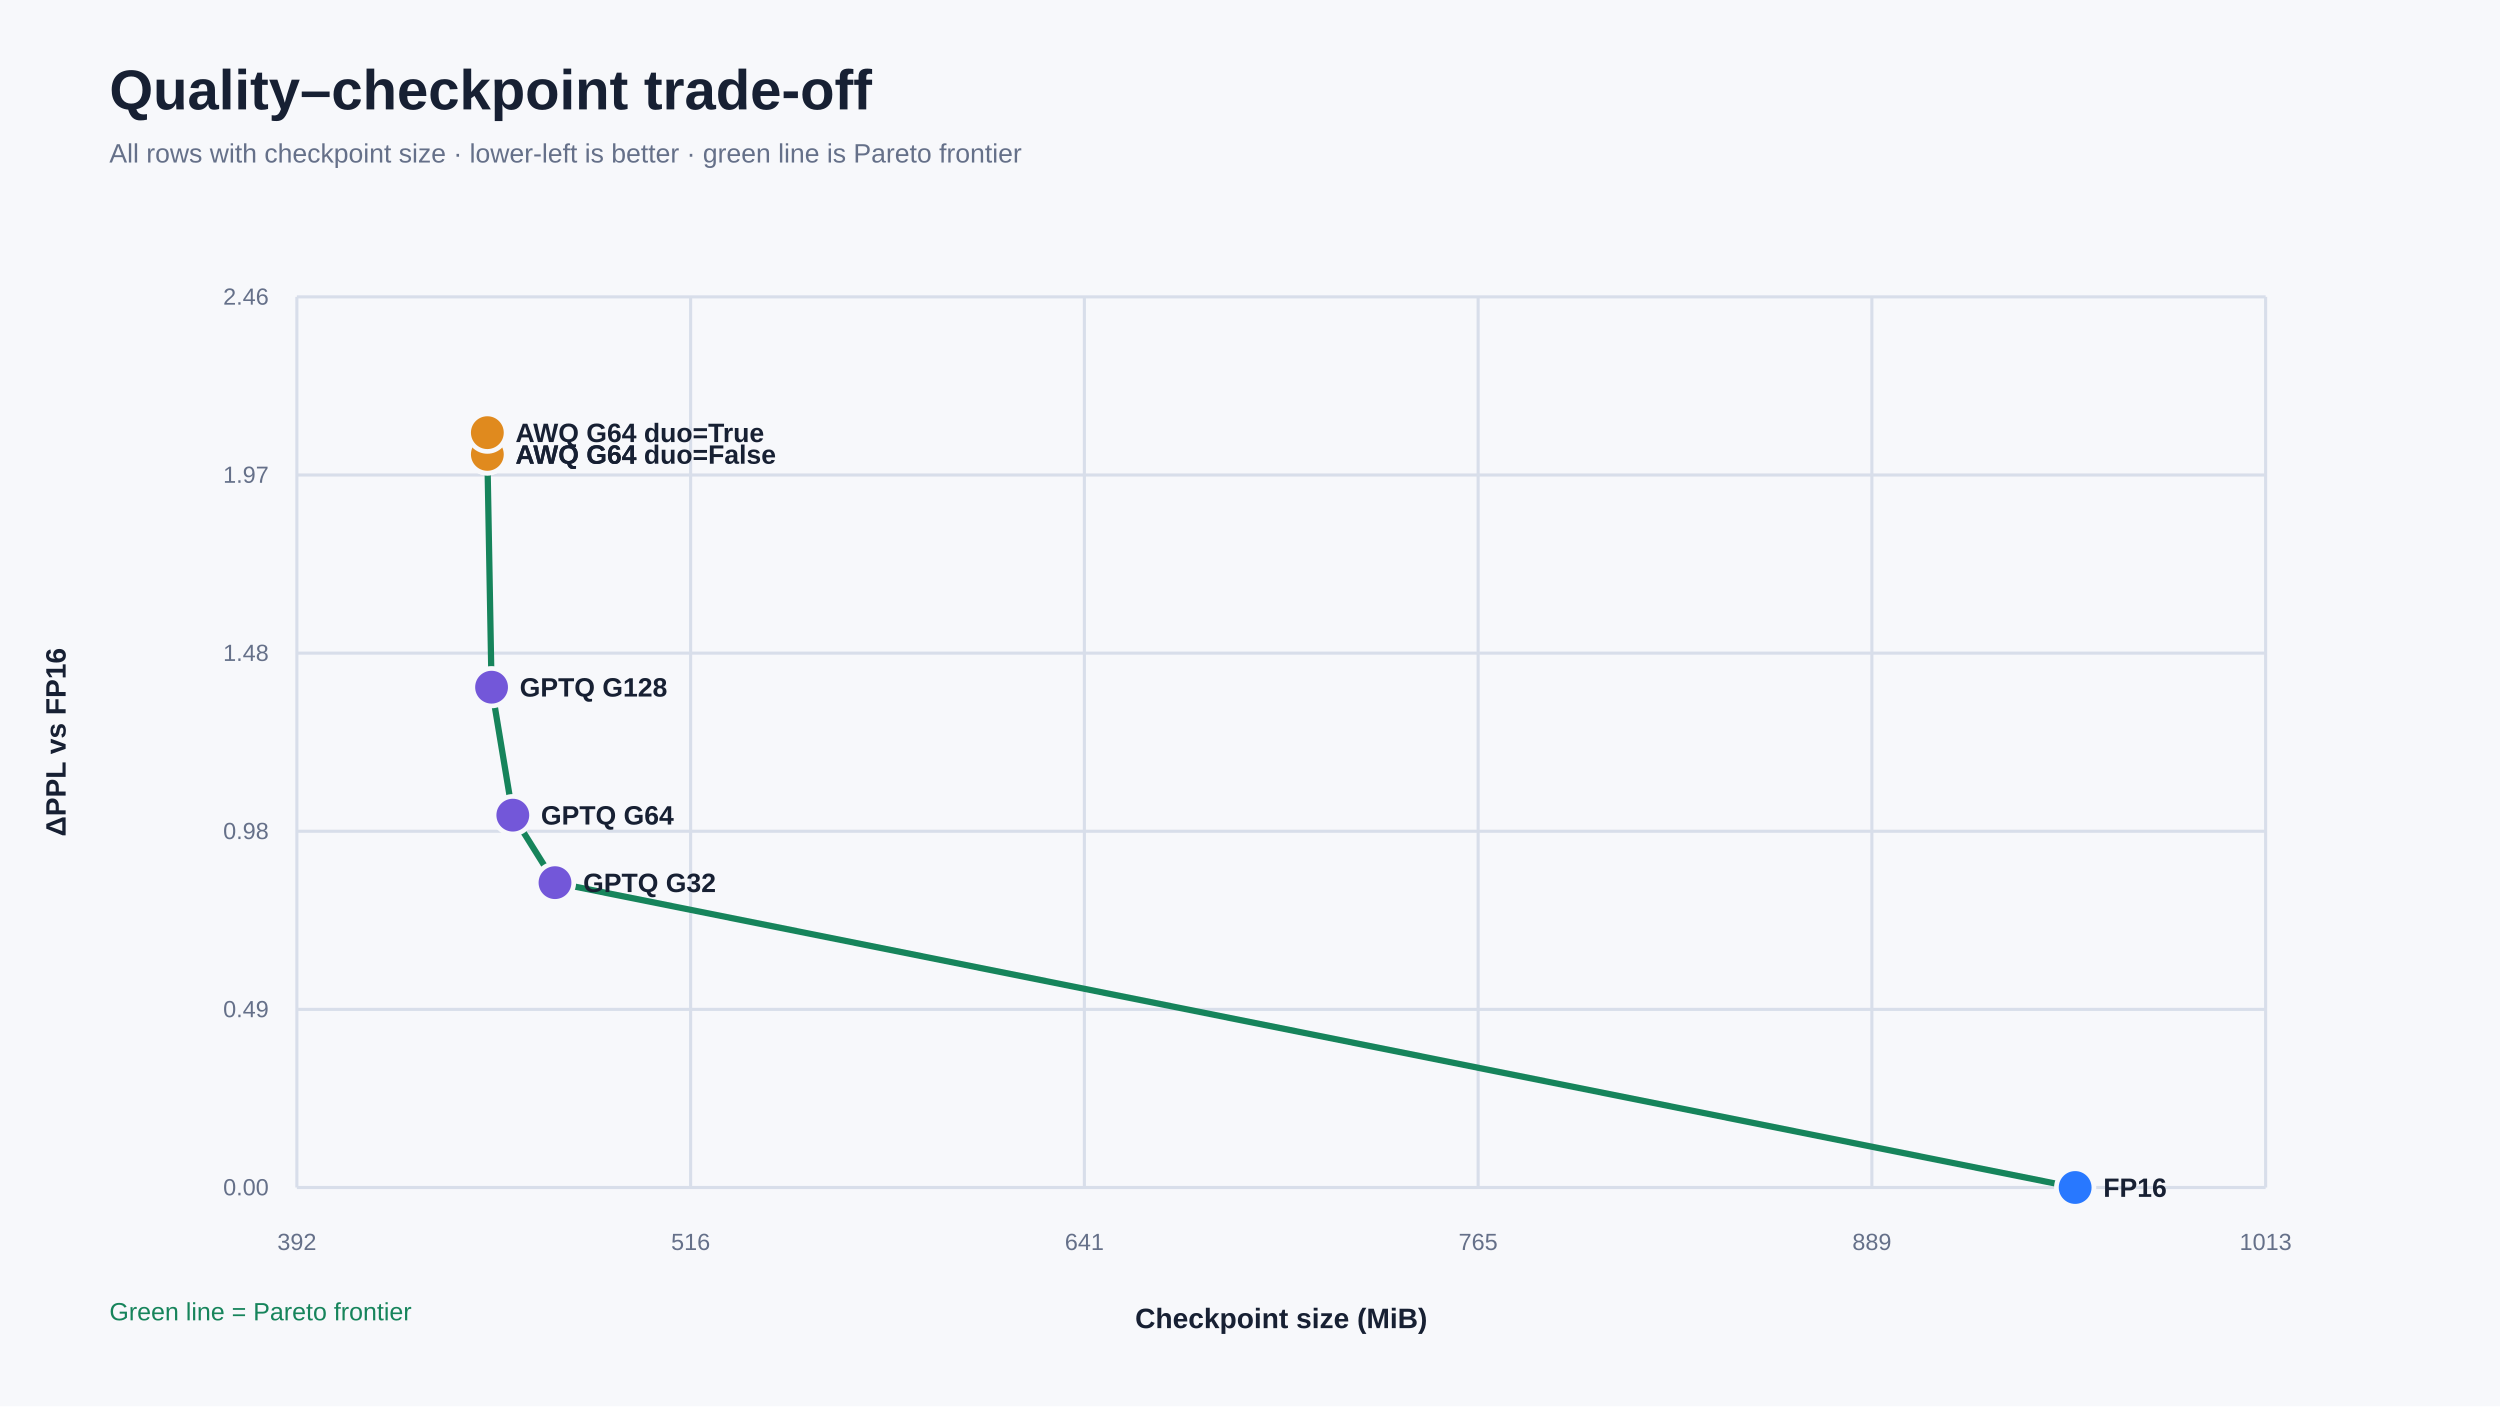
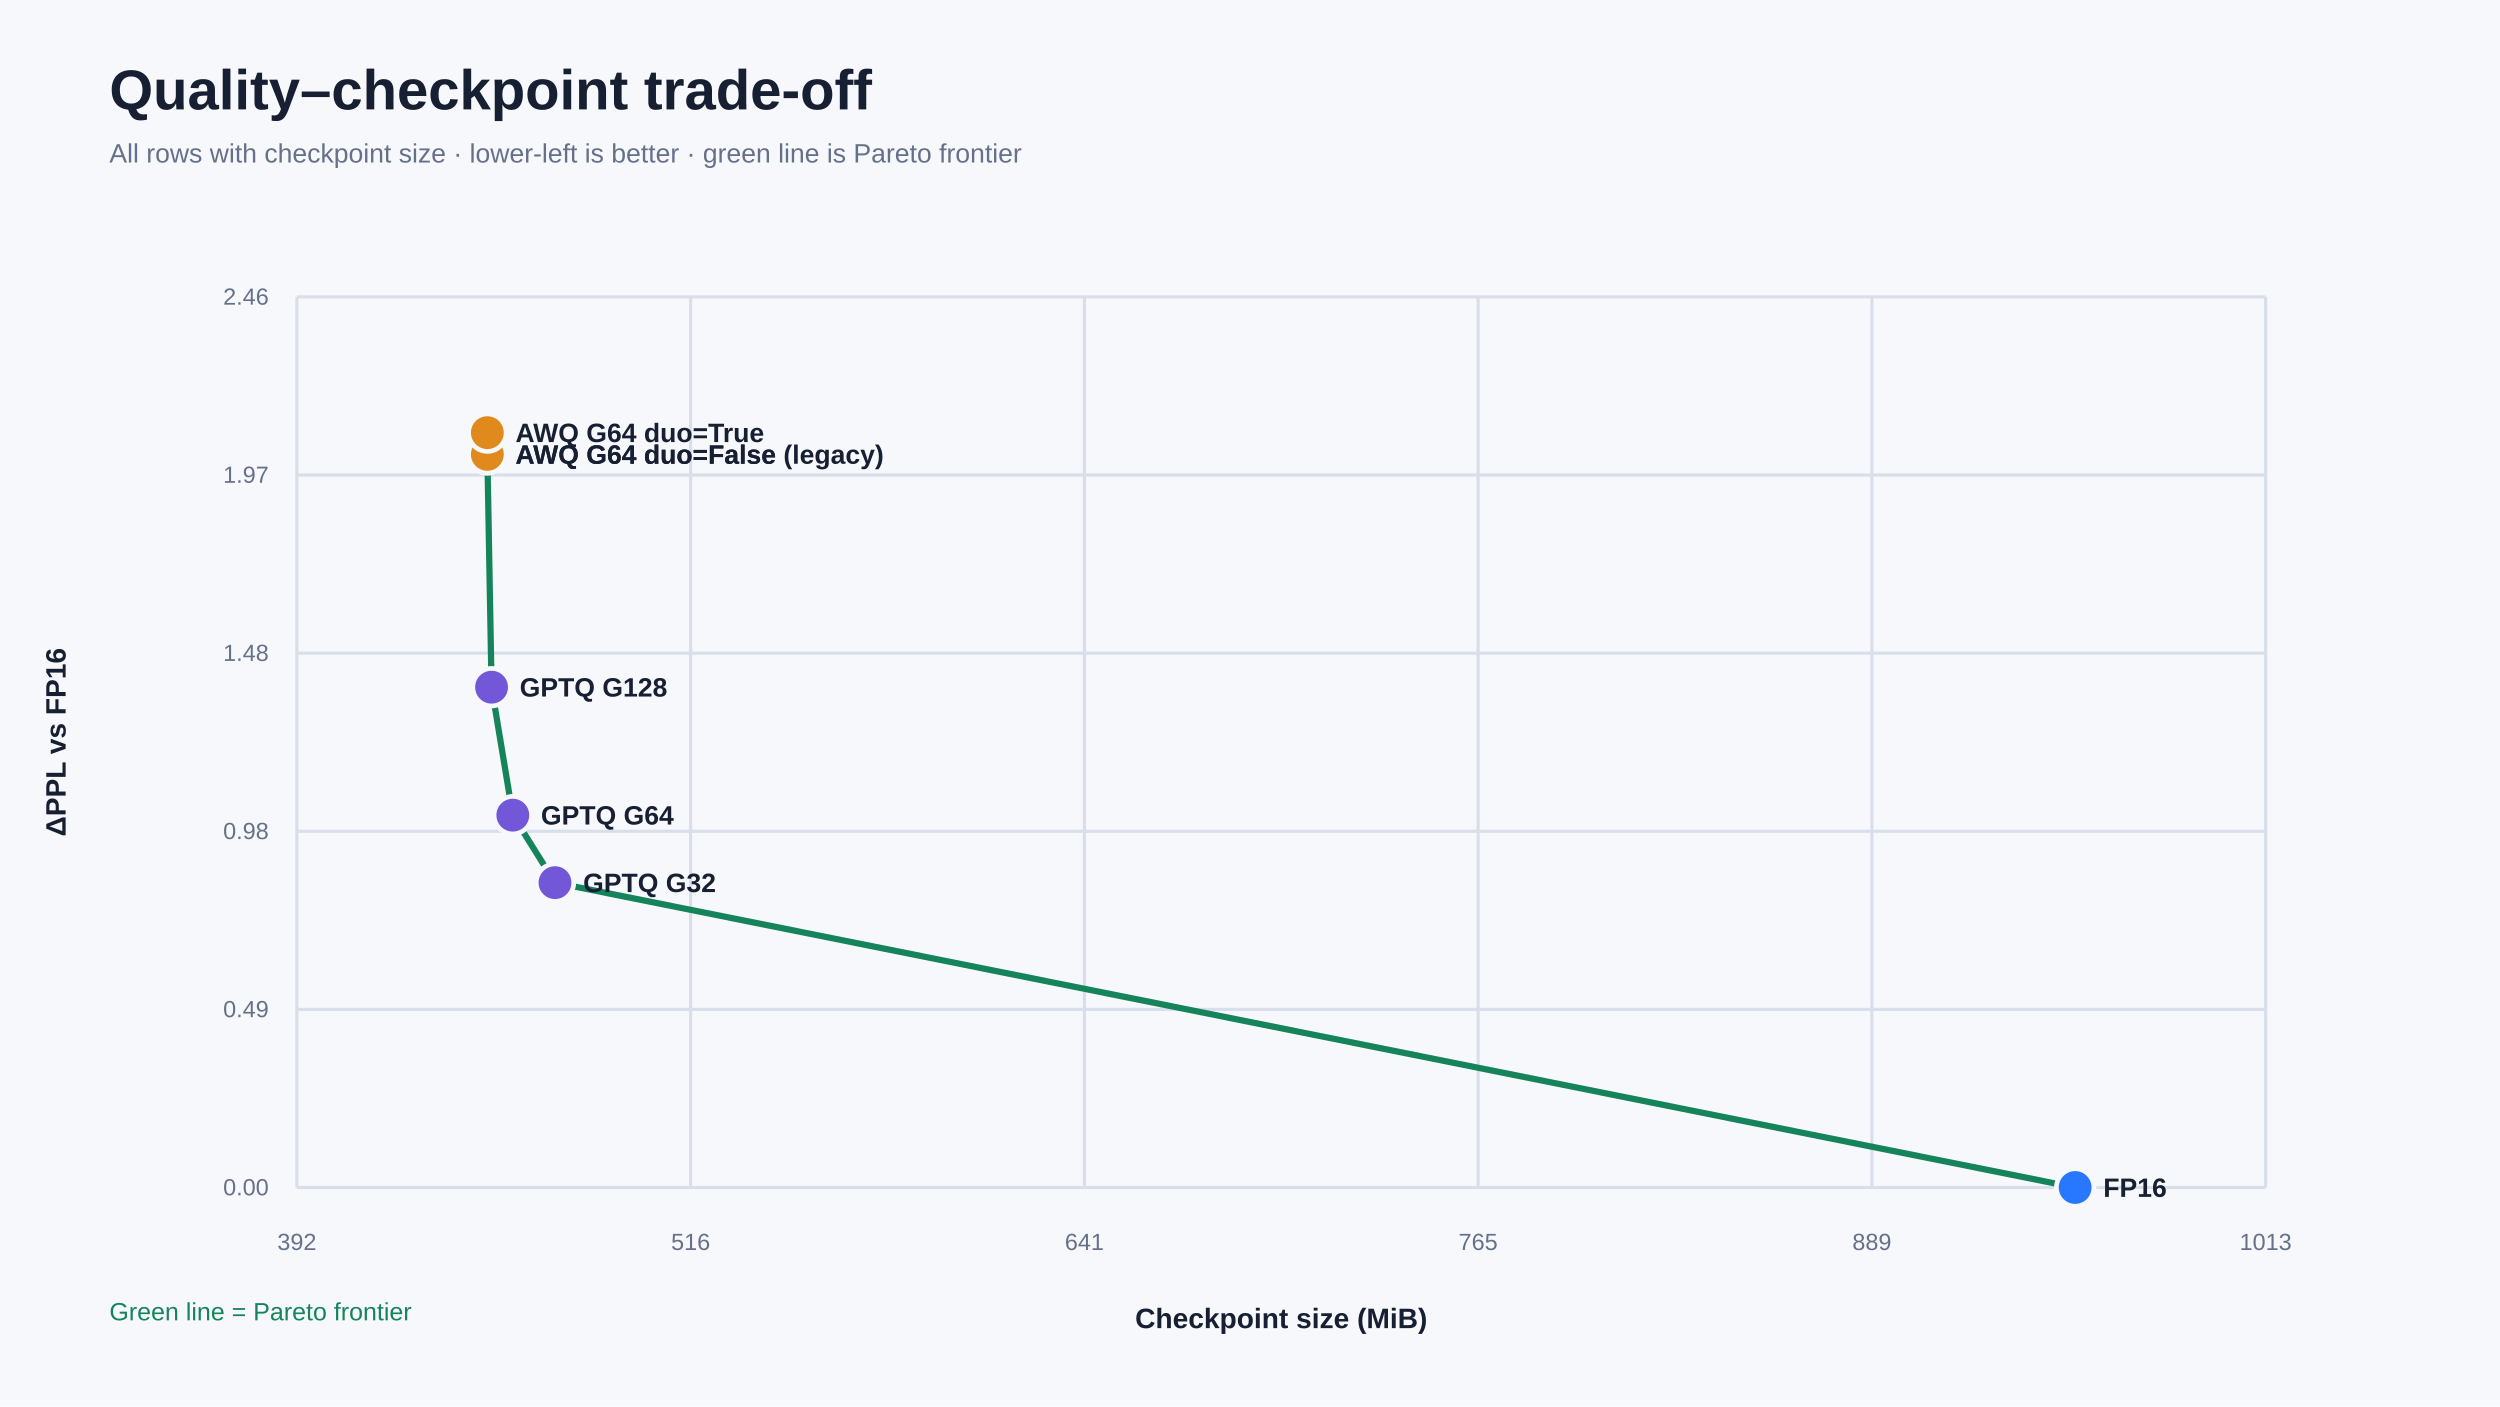
<svg xmlns="http://www.w3.org/2000/svg" width="1600" height="900" viewBox="0 0 1600 900">
  <rect width="100%" height="100%" fill="#f7f8fb" />
  <text x="70" y="70" font-family="Segoe UI, Arial, sans-serif" font-size="36" font-weight="700" fill="#172033">Quality–checkpoint trade-off</text>
  <text x="70" y="104" font-family="Segoe UI, Arial, sans-serif" font-size="17" fill="#657089">All rows with checkpoint size · lower-left is better · green line is Pareto frontier</text>
  <line x1="190.0" y1="190" x2="190.0" y2="760" stroke="#d8deea" stroke-width="2" />
  <text x="190.0" y="800" text-anchor="middle" font-family="Segoe UI, Arial, sans-serif" font-size="15" fill="#657089">392</text>
  <line x1="442.0" y1="190" x2="442.0" y2="760" stroke="#d8deea" stroke-width="2" />
  <text x="442.0" y="800" text-anchor="middle" font-family="Segoe UI, Arial, sans-serif" font-size="15" fill="#657089">516</text>
  <line x1="694.0" y1="190" x2="694.0" y2="760" stroke="#d8deea" stroke-width="2" />
  <text x="694.0" y="800" text-anchor="middle" font-family="Segoe UI, Arial, sans-serif" font-size="15" fill="#657089">641</text>
  <line x1="946.0" y1="190" x2="946.0" y2="760" stroke="#d8deea" stroke-width="2" />
  <text x="946.0" y="800" text-anchor="middle" font-family="Segoe UI, Arial, sans-serif" font-size="15" fill="#657089">765</text>
  <line x1="1198.0" y1="190" x2="1198.0" y2="760" stroke="#d8deea" stroke-width="2" />
  <text x="1198.0" y="800" text-anchor="middle" font-family="Segoe UI, Arial, sans-serif" font-size="15" fill="#657089">889</text>
  <line x1="1450.0" y1="190" x2="1450.0" y2="760" stroke="#d8deea" stroke-width="2" />
  <text x="1450.0" y="800" text-anchor="middle" font-family="Segoe UI, Arial, sans-serif" font-size="15" fill="#657089">1013</text>
  <line x1="190" y1="760.0" x2="1450" y2="760.0" stroke="#d8deea" stroke-width="2" />
  <text x="172" y="765.0" text-anchor="end" font-family="Segoe UI, Arial, sans-serif" font-size="15" fill="#657089">0.00</text>
  <line x1="190" y1="646.0" x2="1450" y2="646.0" stroke="#d8deea" stroke-width="2" />
  <text x="172" y="651.0" text-anchor="end" font-family="Segoe UI, Arial, sans-serif" font-size="15" fill="#657089">0.49</text>
  <line x1="190" y1="532.0" x2="1450" y2="532.0" stroke="#d8deea" stroke-width="2" />
  <text x="172" y="537.0" text-anchor="end" font-family="Segoe UI, Arial, sans-serif" font-size="15" fill="#657089">0.98</text>
  <line x1="190" y1="418.0" x2="1450" y2="418.0" stroke="#d8deea" stroke-width="2" />
  <text x="172" y="423.0" text-anchor="end" font-family="Segoe UI, Arial, sans-serif" font-size="15" fill="#657089">1.48</text>
  <line x1="190" y1="304.0" x2="1450" y2="304.0" stroke="#d8deea" stroke-width="2" />
  <text x="172" y="309.0" text-anchor="end" font-family="Segoe UI, Arial, sans-serif" font-size="15" fill="#657089">1.97</text>
  <line x1="190" y1="190.0" x2="1450" y2="190.0" stroke="#d8deea" stroke-width="2" />
  <text x="172" y="195.0" text-anchor="end" font-family="Segoe UI, Arial, sans-serif" font-size="15" fill="#657089">2.46</text>
  <polyline points="311.9,276.9 311.9,290.8 311.9,290.8 314.6,439.8 328.2,521.7 355.2,564.9 1328.1,760.0" fill="none" stroke="#16845b" stroke-width="4" />
  <circle cx="1328.1" cy="760.0" r="12" fill="#2878ff" stroke="#f7f8fb" stroke-width="3" />
  <text x="1346.1" y="766.0" font-family="Segoe UI, Arial, sans-serif" font-size="17" font-weight="700" fill="#172033">FP16</text>
  <circle cx="355.2" cy="564.9" r="12" fill="#7357d9" stroke="#f7f8fb" stroke-width="3" />
  <text x="373.2" y="570.9" font-family="Segoe UI, Arial, sans-serif" font-size="17" font-weight="700" fill="#172033">GPTQ G32</text>
  <circle cx="328.2" cy="521.7" r="12" fill="#7357d9" stroke="#f7f8fb" stroke-width="3" />
  <text x="346.2" y="527.7" font-family="Segoe UI, Arial, sans-serif" font-size="17" font-weight="700" fill="#172033">GPTQ G64</text>
  <circle cx="314.6" cy="439.8" r="12" fill="#7357d9" stroke="#f7f8fb" stroke-width="3" />
  <text x="332.6" y="445.8" font-family="Segoe UI, Arial, sans-serif" font-size="17" font-weight="700" fill="#172033">GPTQ G128</text>
  <circle cx="311.9" cy="290.8" r="12" fill="#e08a1e" stroke="#f7f8fb" stroke-width="3" />
-   <text x="329.9" y="296.8" font-family="Segoe UI, Arial, sans-serif" font-size="17" font-weight="700" fill="#172033">AWQ G64</text>
+   <text x="329.9" y="296.8" font-family="Segoe UI, Arial, sans-serif" font-size="17" font-weight="700" fill="#172033">AWQ G64 duo=False (legacy)</text>
  <circle cx="311.9" cy="290.8" r="12" fill="#e08a1e" stroke="#f7f8fb" stroke-width="3" />
  <text x="329.9" y="296.8" font-family="Segoe UI, Arial, sans-serif" font-size="17" font-weight="700" fill="#172033">AWQ G64 duo=False</text>
  <circle cx="311.9" cy="276.9" r="12" fill="#e08a1e" stroke="#f7f8fb" stroke-width="3" />
  <text x="329.9" y="282.9" font-family="Segoe UI, Arial, sans-serif" font-size="17" font-weight="700" fill="#172033">AWQ G64 duo=True</text>
  <text x="820.0" y="850" text-anchor="middle" font-family="Segoe UI, Arial, sans-serif" font-size="18" font-weight="700" fill="#172033">Checkpoint size (MiB)</text>
  <text x="42" y="475" transform="rotate(-90 42 475)" text-anchor="middle" font-family="Segoe UI, Arial, sans-serif" font-size="18" font-weight="700" fill="#172033">ΔPPL vs FP16</text>
  <text x="70" y="845" font-family="Segoe UI, Arial, sans-serif" font-size="16" fill="#16845b">Green line = Pareto frontier</text>
</svg>
